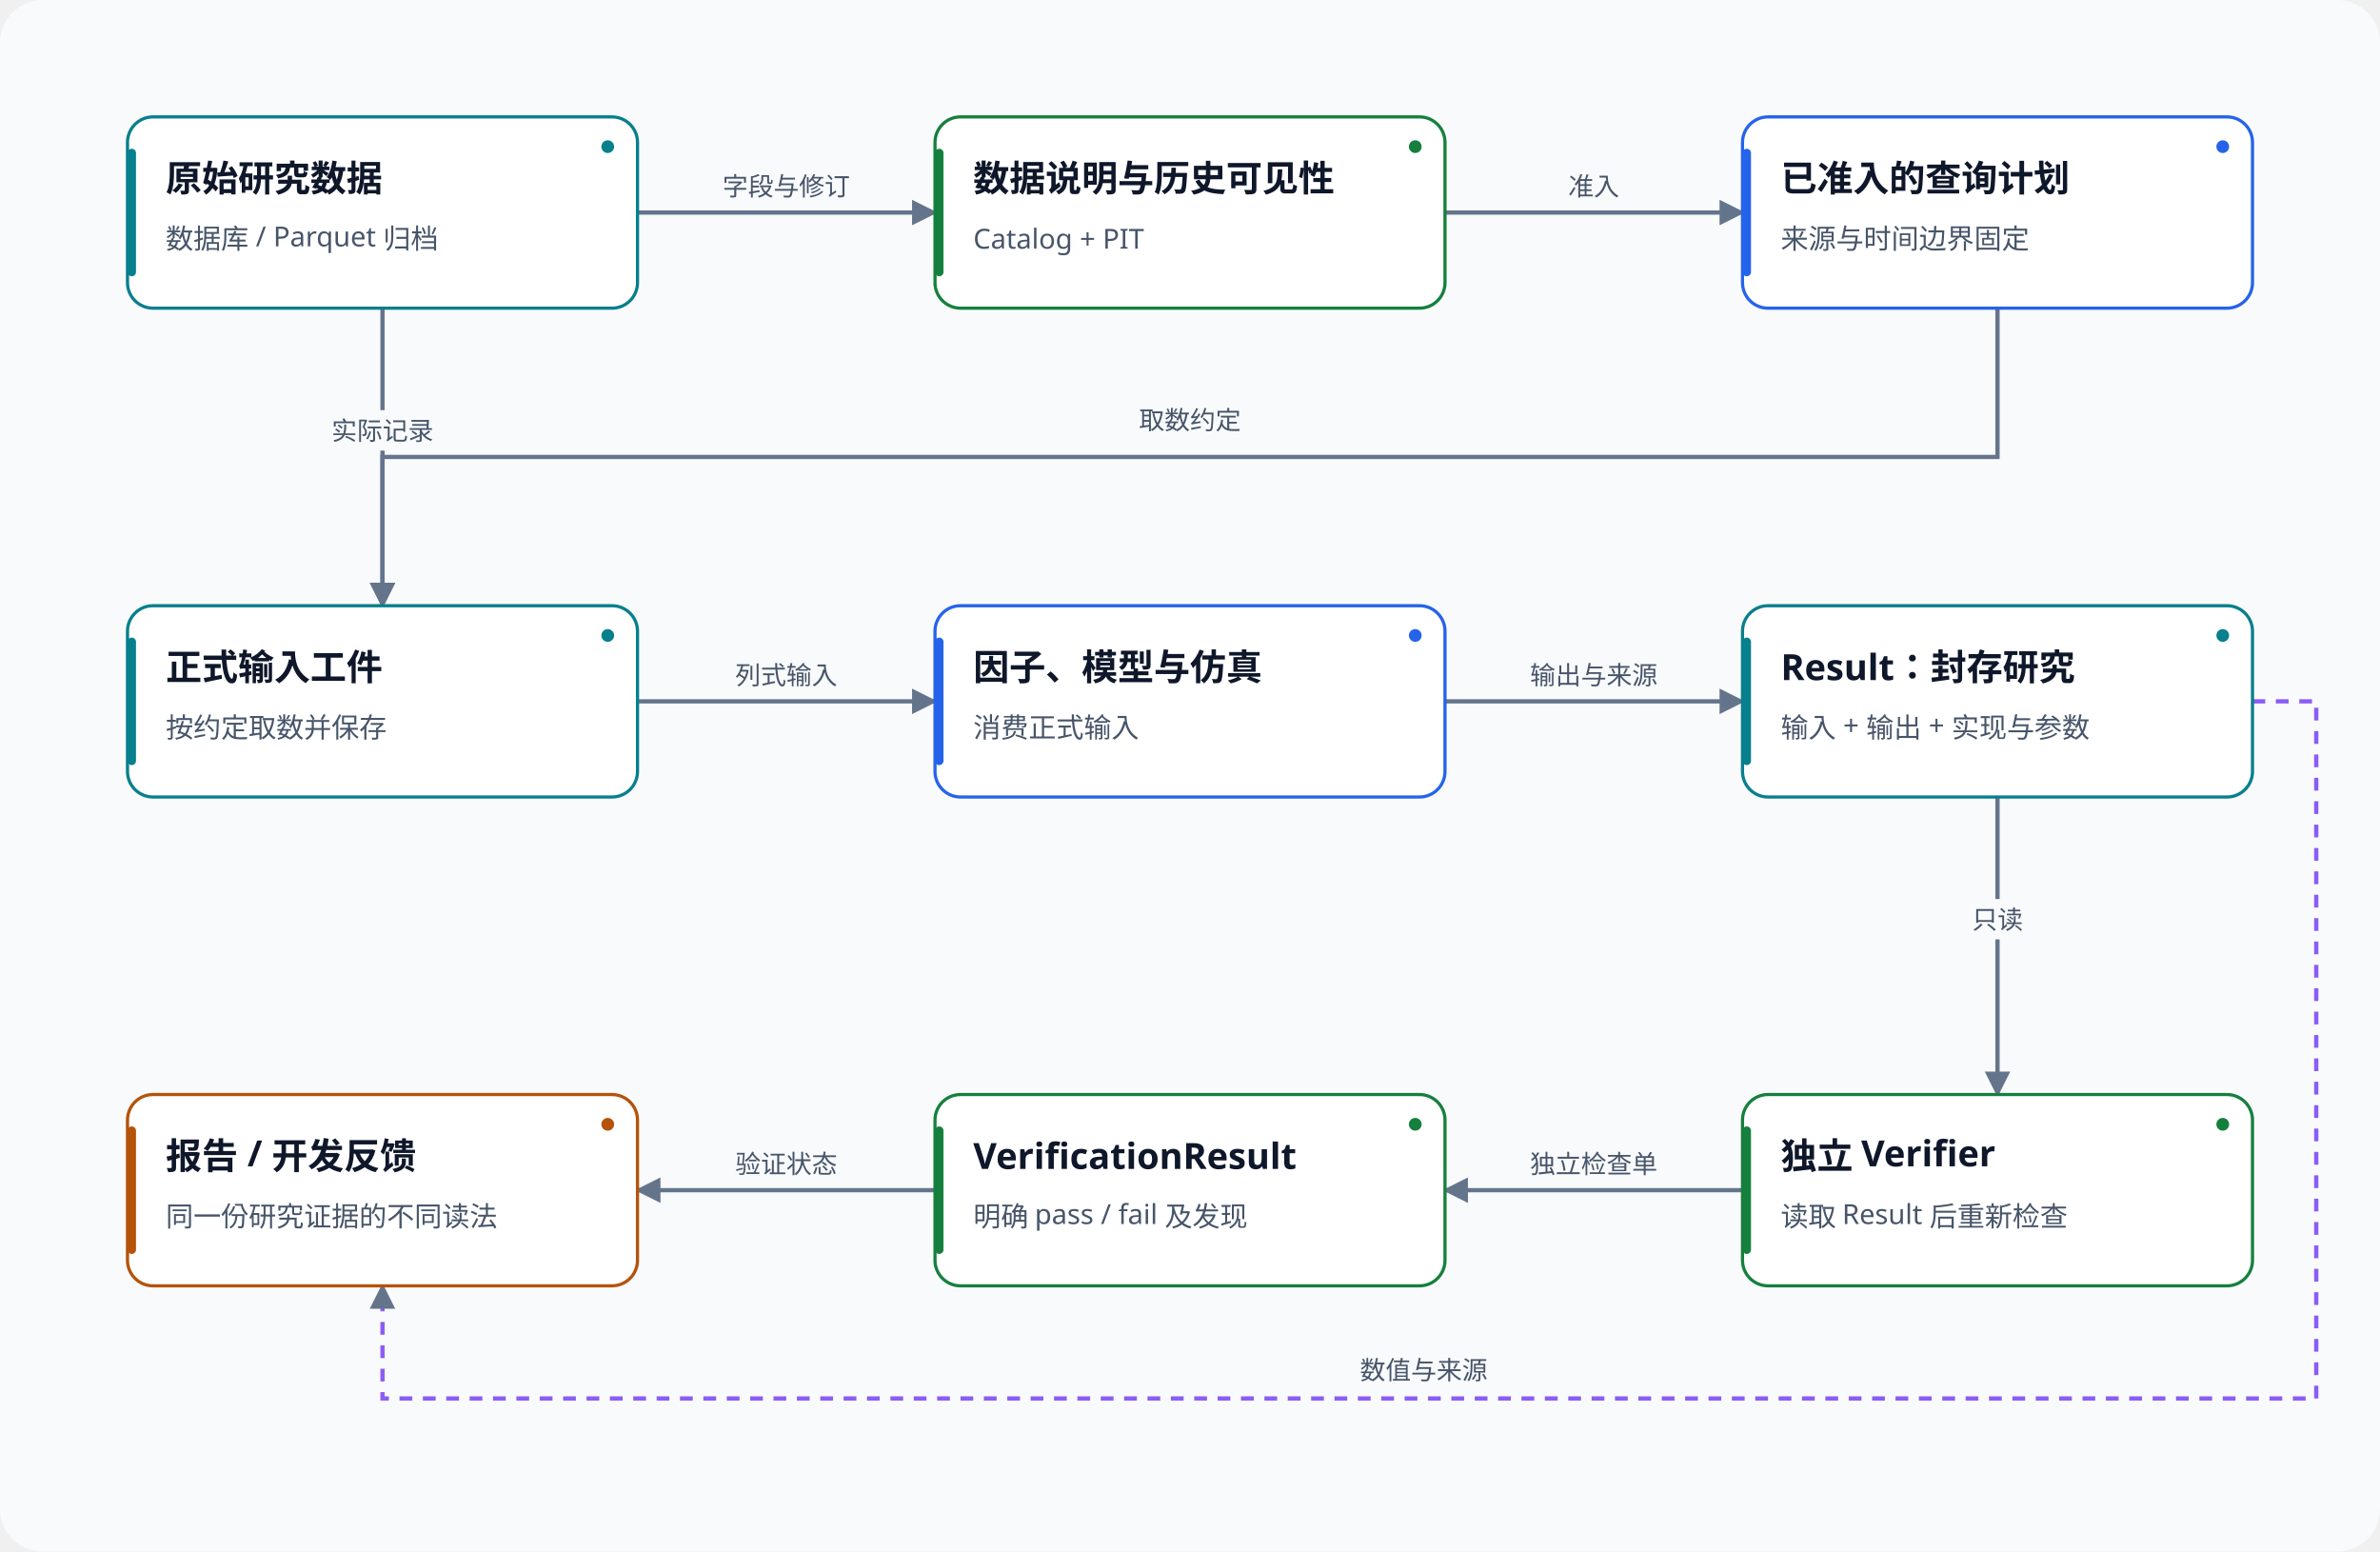
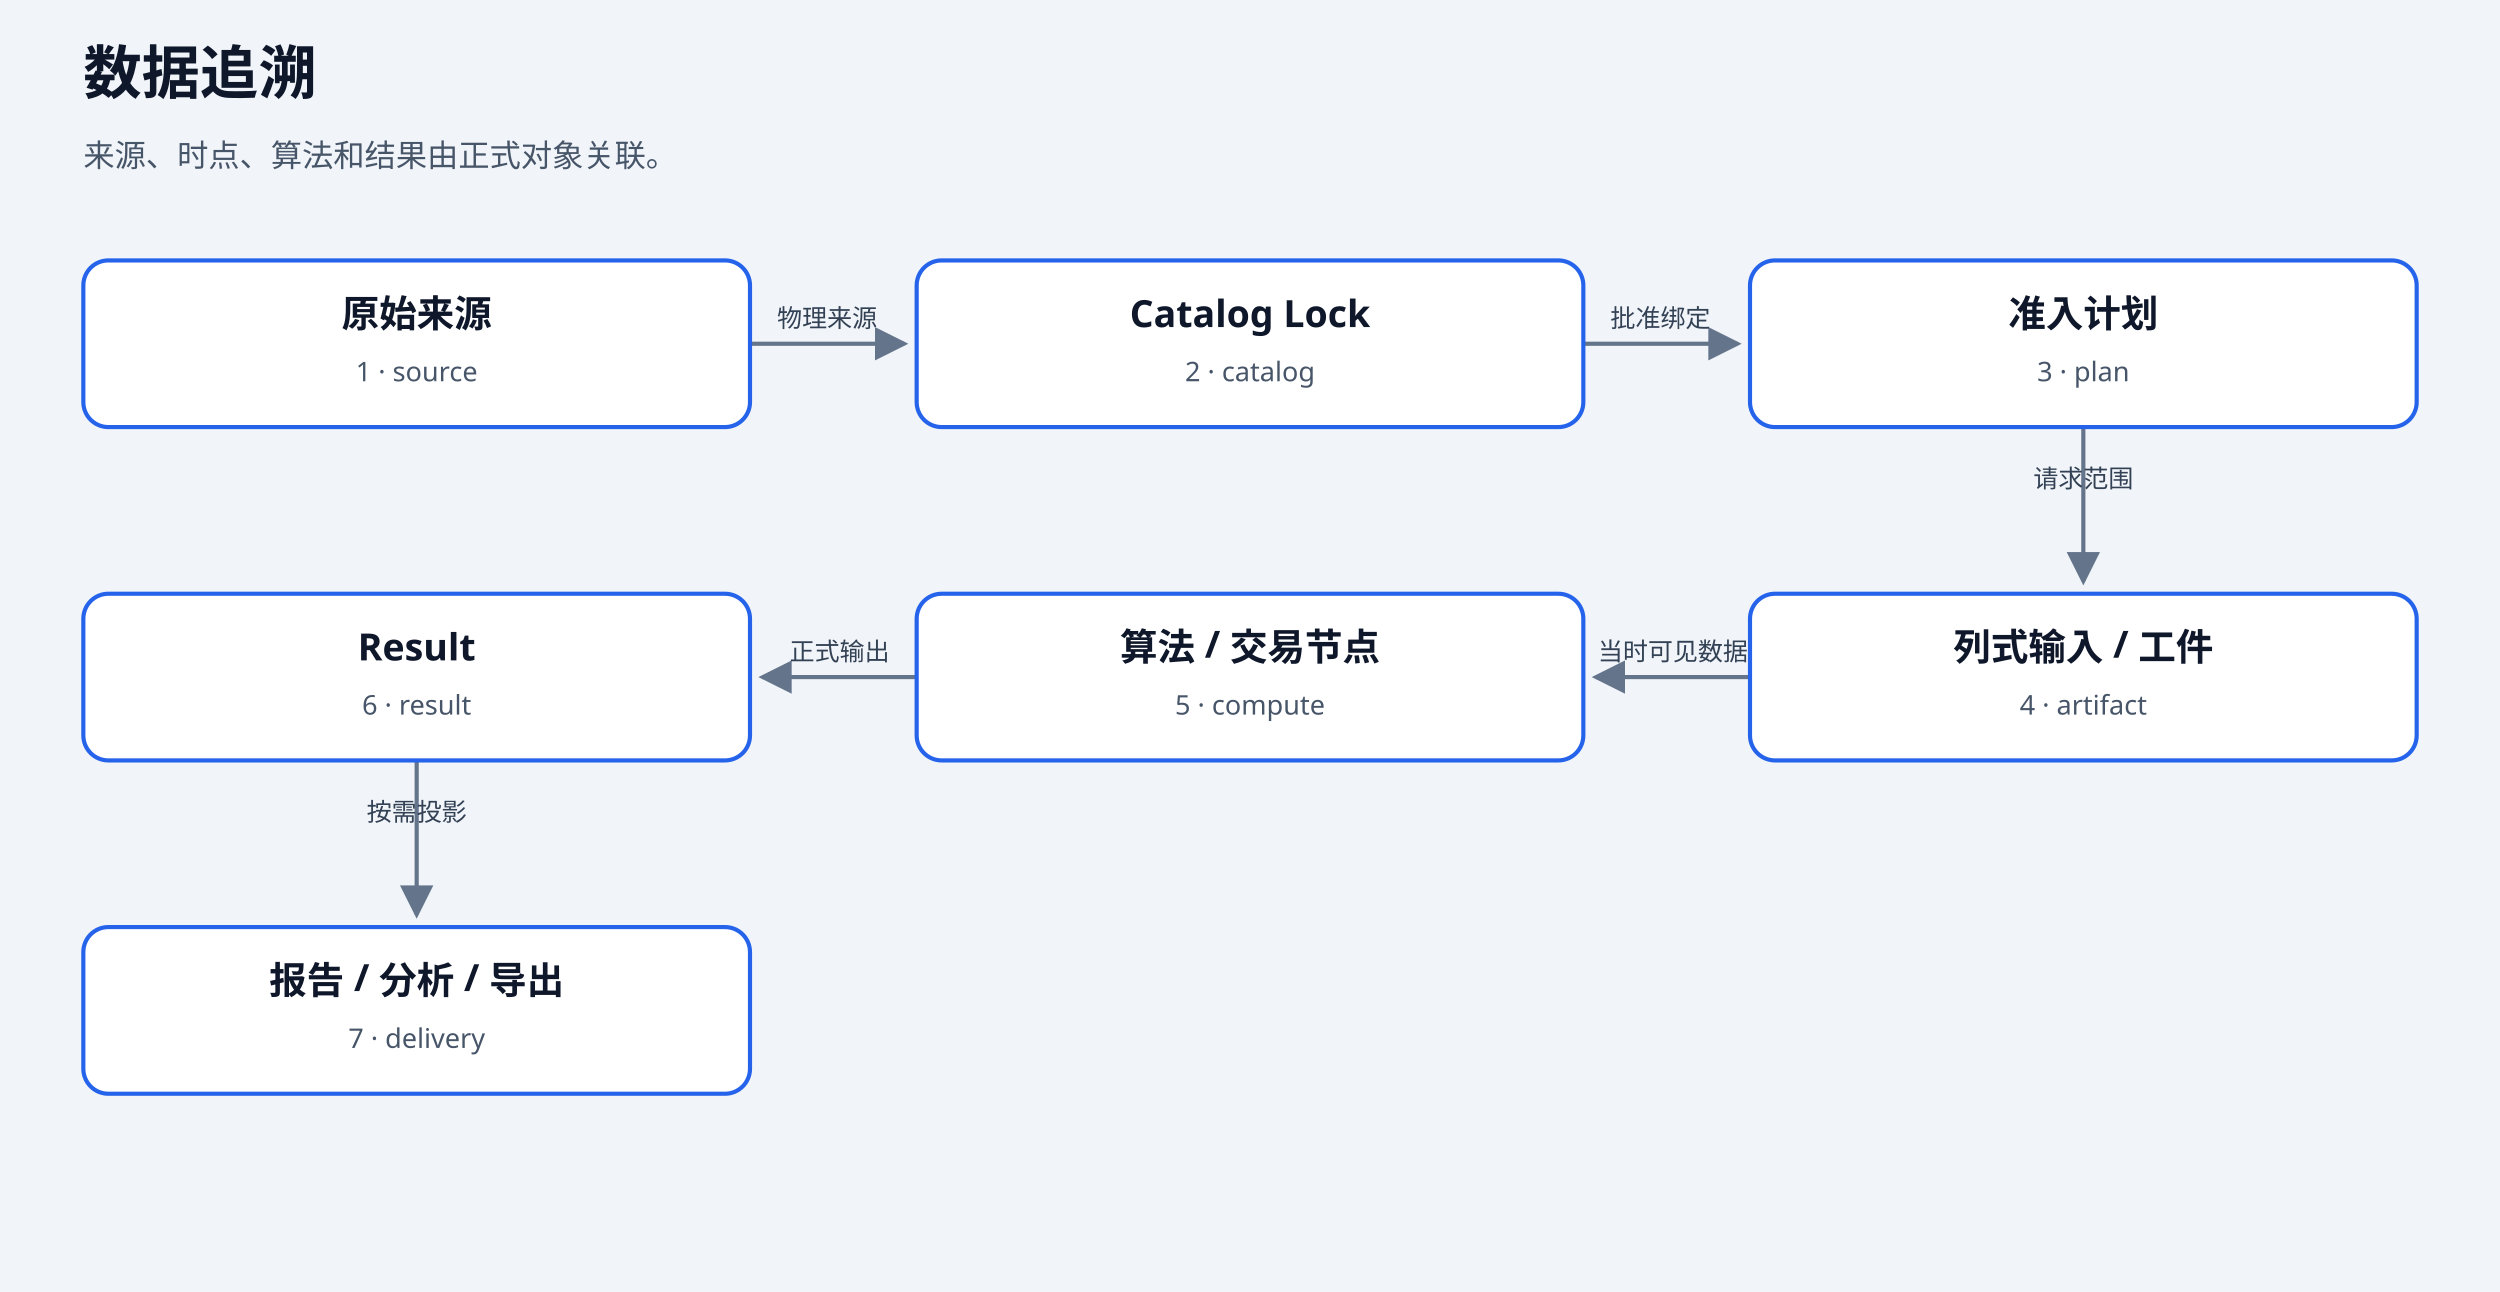
- <svg xmlns="http://www.w3.org/2000/svg" viewBox="0 0 1120 730" role="img" aria-label="结果从哪里来，如何追溯">
+ <svg xmlns="http://www.w3.org/2000/svg" viewBox="0 0 1200 620" role="img" aria-label="数据追溯" font-family="Microsoft YaHei, 微软雅黑" font-weight="400">
  <defs>
-     <marker id="arrow" viewBox="0 0 10 10" refX="9" refY="5" markerWidth="6" markerHeight="6" orient="auto-start-reverse">
-       <path d="M 0 0 L 10 5 L 0 10 z" fill="#64748b" />
+     <marker id="arrow" markerWidth="8" markerHeight="8" refX="7" refY="4" orient="auto">
+       <path d="M0,0 L8,4 L0,8" fill="#64748b" />
    </marker>
  </defs>
-   <style>text{font-family:"Microsoft YaHei","微软雅黑",sans-serif;font-style:normal}.node{cursor:pointer}.node:focus{outline:none}.node:focus-visible&gt;rect:first-of-type{stroke-dasharray:4 3}.dim{opacity:.17}.highlight&gt;rect:first-of-type{stroke-width:4}.edge{transition:opacity .15s}</style>
-   <rect width="1120" height="730" rx="20" fill="#f8fafc" />
-   <g class="edge" data-from="source" data-to="catalog">
-     <path d="M300,100 L440,100" fill="none" stroke="#64748b" stroke-width="2" marker-end="url(#arrow)" />
-     <rect x="333" y="78" width="74" height="19" rx="5" fill="#f8fafc" />
-     <text x="370" y="92" font-size="12" fill="#475569" font-weight="400" text-anchor="middle">字段与修订</text>
+   <rect width="100%" height="100%" fill="#f1f5f9" />
+   <text x="40" y="45" font-size="28" font-weight="700" fill="#0f172a">数据追溯</text>
+   <text x="40" y="80" font-size="15" fill="#475569">来源、时点、算法和结果由正式对象关联。</text>
+   <path d="M360,165 L434,165" stroke="#64748b" stroke-width="2" fill="none" marker-end="url(#arrow)" />
+   <text x="397" y="157" text-anchor="middle" font-size="12" fill="#334155">物理来源</text>
+   <path d="M760,165 L834,165" stroke="#64748b" stroke-width="2" fill="none" marker-end="url(#arrow)" />
+   <text x="797" y="157" text-anchor="middle" font-size="12" fill="#334155">批准绑定</text>
+   <path d="M1000,205 L1000,279" stroke="#64748b" stroke-width="2" fill="none" marker-end="url(#arrow)" />
+   <text x="1000" y="234" text-anchor="middle" font-size="12" fill="#334155">请求范围</text>
+   <path d="M840,325 L766,325" stroke="#64748b" stroke-width="2" fill="none" marker-end="url(#arrow)" />
+   <text x="803" y="317" text-anchor="middle" font-size="12" fill="#334155">当时可见数据</text>
+   <path d="M440,325 L366,325" stroke="#64748b" stroke-width="2" fill="none" marker-end="url(#arrow)" />
+   <text x="403" y="317" text-anchor="middle" font-size="12" fill="#334155">正式输出</text>
+   <path d="M200,365 L200,439" stroke="#64748b" stroke-width="2" fill="none" marker-end="url(#arrow)" />
+   <text x="200" y="394" text-anchor="middle" font-size="12" fill="#334155">按需投影</text>
+   <g>
+     <rect x="40" y="125" width="320" height="80" rx="12" fill="#ffffff" stroke="#2563eb" stroke-width="2" />
+     <text x="200" y="157" text-anchor="middle" font-size="18" font-weight="700" fill="#0f172a">原始来源</text>
+     <text x="200" y="183" text-anchor="middle" font-size="13" fill="#475569">1 · source</text>
  </g>
-   <g class="edge" data-from="catalog" data-to="plan">
-     <path d="M680,100 L820,100" fill="none" stroke="#64748b" stroke-width="2" marker-end="url(#arrow)" />
-     <rect x="731" y="78" width="38" height="19" rx="5" fill="#f8fafc" />
-     <text x="750" y="92" font-size="12" fill="#475569" font-weight="400" text-anchor="middle">准入</text>
+   <g>
+     <rect x="440" y="125" width="320" height="80" rx="12" fill="#ffffff" stroke="#2563eb" stroke-width="2" />
+     <text x="600" y="157" text-anchor="middle" font-size="18" font-weight="700" fill="#0f172a">Catalog Lock</text>
+     <text x="600" y="183" text-anchor="middle" font-size="13" fill="#475569">2 · catalog</text>
  </g>
-   <g class="edge" data-from="source" data-to="input">
-     <path d="M180,145 L180,285" fill="none" stroke="#64748b" stroke-width="2" marker-end="url(#arrow)" />
-     <rect x="149" y="193" width="62" height="19" rx="5" fill="#f8fafc" />
-     <text x="180" y="207" font-size="12" fill="#475569" font-weight="400" text-anchor="middle">实际记录</text>
+   <g>
+     <rect x="840" y="125" width="320" height="80" rx="12" fill="#ffffff" stroke="#2563eb" stroke-width="2" />
+     <text x="1000" y="157" text-anchor="middle" font-size="18" font-weight="700" fill="#0f172a">准入计划</text>
+     <text x="1000" y="183" text-anchor="middle" font-size="13" fill="#475569">3 · plan</text>
  </g>
-   <g class="edge" data-from="plan" data-to="input">
-     <path d="M940,145 L940,215 L180,215 L180,285" fill="none" stroke="#64748b" stroke-width="2" marker-end="url(#arrow)" />
-     <rect x="529" y="188" width="62" height="19" rx="5" fill="#f8fafc" />
-     <text x="560" y="202" font-size="12" fill="#475569" font-weight="400" text-anchor="middle">取数约定</text>
+   <g>
+     <rect x="840" y="285" width="320" height="80" rx="12" fill="#ffffff" stroke="#2563eb" stroke-width="2" />
+     <text x="1000" y="317" text-anchor="middle" font-size="18" font-weight="700" fill="#0f172a">列式输入 / 工件</text>
+     <text x="1000" y="343" text-anchor="middle" font-size="13" fill="#475569">4 · artifact</text>
  </g>
-   <g class="edge" data-from="input" data-to="compute">
-     <path d="M300,330 L440,330" fill="none" stroke="#64748b" stroke-width="2" marker-end="url(#arrow)" />
-     <rect x="339" y="308" width="62" height="19" rx="5" fill="#f8fafc" />
-     <text x="370" y="322" font-size="12" fill="#475569" font-weight="400" text-anchor="middle">列式输入</text>
+   <g>
+     <rect x="440" y="285" width="320" height="80" rx="12" fill="#ffffff" stroke="#2563eb" stroke-width="2" />
+     <text x="600" y="317" text-anchor="middle" font-size="18" font-weight="700" fill="#0f172a">算法 / 交易节点</text>
+     <text x="600" y="343" text-anchor="middle" font-size="13" fill="#475569">5 · compute</text>
  </g>
-   <g class="edge" data-from="compute" data-to="result">
-     <path d="M680,330 L820,330" fill="none" stroke="#64748b" stroke-width="2" marker-end="url(#arrow)" />
-     <rect x="713" y="308" width="74" height="19" rx="5" fill="#f8fafc" />
-     <text x="750" y="322" font-size="12" fill="#475569" font-weight="400" text-anchor="middle">输出与来源</text>
+   <g>
+     <rect x="40" y="285" width="320" height="80" rx="12" fill="#ffffff" stroke="#2563eb" stroke-width="2" />
+     <text x="200" y="317" text-anchor="middle" font-size="18" font-weight="700" fill="#0f172a">Result</text>
+     <text x="200" y="343" text-anchor="middle" font-size="13" fill="#475569">6 · result</text>
  </g>
-   <g class="edge" data-from="result" data-to="verify">
-     <path d="M940,375 L940,515" fill="none" stroke="#64748b" stroke-width="2" marker-end="url(#arrow)" />
-     <rect x="921" y="423" width="38" height="19" rx="5" fill="#f8fafc" />
-     <text x="940" y="437" font-size="12" fill="#475569" font-weight="400" text-anchor="middle">只读</text>
-   </g>
-   <g class="edge" data-from="verify" data-to="vr">
-     <path d="M820,560 L680,560" fill="none" stroke="#64748b" stroke-width="2" marker-end="url(#arrow)" />
-     <rect x="713" y="538" width="74" height="19" rx="5" fill="#f8fafc" />
-     <text x="750" y="552" font-size="12" fill="#475569" font-weight="400" text-anchor="middle">独立检查单</text>
-   </g>
-   <g class="edge" data-from="vr" data-to="report">
-     <path d="M440,560 L300,560" fill="none" stroke="#64748b" stroke-width="2" marker-end="url(#arrow)" />
-     <rect x="339" y="538" width="62" height="19" rx="5" fill="#f8fafc" />
-     <text x="370" y="552" font-size="12" fill="#475569" font-weight="400" text-anchor="middle">验证状态</text>
-   </g>
-   <g class="edge" data-from="result" data-to="report">
-     <path d="M1060,330 L1090,330 L1090,658 L180,658 L180,605" fill="none" stroke="#8b5cf6" stroke-width="2" stroke-dasharray="6 5" marker-end="url(#arrow)" />
-     <rect x="633" y="635" width="74" height="19" rx="5" fill="#f8fafc" />
-     <text x="670" y="649" font-size="12" fill="#475569" font-weight="400" text-anchor="middle">数值与来源</text>
-   </g>
-   <g class="node" data-id="source" tabindex="0" role="button" aria-pressed="false" aria-label="原始研究数据">
-     <rect x="60" y="55" width="240" height="90" rx="12" fill="white" stroke="#087f8c" stroke-width="1.5" />
-     <rect x="60" y="70" width="4" height="60" rx="2" fill="#087f8c" />
-     <text x="78" y="90" font-size="17" fill="#0f172a" font-weight="700" text-anchor="start">原始研究数据</text>
-     <text x="78" y="117" font-size="13" fill="#475569" font-weight="400" text-anchor="start">数据库 / Parquet 归档</text>
-     <circle cx="286" cy="69" r="3" fill="#087f8c" />
-   </g>
-   <g class="node" data-id="catalog" tabindex="0" role="button" aria-pressed="false" aria-label="数据说明与历史可见性">
-     <rect x="440" y="55" width="240" height="90" rx="12" fill="white" stroke="#15803d" stroke-width="1.5" />
-     <rect x="440" y="70" width="4" height="60" rx="2" fill="#15803d" />
-     <text x="458" y="90" font-size="17" fill="#0f172a" font-weight="700" text-anchor="start">数据说明与历史可见性</text>
-     <text x="458" y="117" font-size="13" fill="#475569" font-weight="400" text-anchor="start">Catalog + PIT</text>
-     <circle cx="666" cy="69" r="3" fill="#15803d" />
-   </g>
-   <g class="node" data-id="plan" tabindex="0" role="button" aria-pressed="false" aria-label="已准入的查询计划">
-     <rect x="820" y="55" width="240" height="90" rx="12" fill="white" stroke="#2563eb" stroke-width="1.5" />
-     <rect x="820" y="70" width="4" height="60" rx="2" fill="#2563eb" />
-     <text x="838" y="90" font-size="17" fill="#0f172a" font-weight="700" text-anchor="start">已准入的查询计划</text>
-     <text x="838" y="117" font-size="13" fill="#475569" font-weight="400" text-anchor="start">来源与时间边界固定</text>
-     <circle cx="1046" cy="69" r="3" fill="#2563eb" />
-   </g>
-   <g class="node" data-id="input" tabindex="0" role="button" aria-pressed="false" aria-label="正式输入工件">
-     <rect x="60" y="285" width="240" height="90" rx="12" fill="white" stroke="#087f8c" stroke-width="1.5" />
-     <rect x="60" y="300" width="4" height="60" rx="2" fill="#087f8c" />
-     <text x="78" y="320" font-size="17" fill="#0f172a" font-weight="700" text-anchor="start">正式输入工件</text>
-     <text x="78" y="347" font-size="13" fill="#475569" font-weight="400" text-anchor="start">按约定取数并保存</text>
-     <circle cx="286" cy="299" r="3" fill="#087f8c" />
-   </g>
-   <g class="node" data-id="compute" tabindex="0" role="button" aria-pressed="false" aria-label="因子、模型与仿真">
-     <rect x="440" y="285" width="240" height="90" rx="12" fill="white" stroke="#2563eb" stroke-width="1.5" />
-     <rect x="440" y="300" width="4" height="60" rx="2" fill="#2563eb" />
-     <text x="458" y="320" font-size="17" fill="#0f172a" font-weight="700" text-anchor="start">因子、模型与仿真</text>
-     <text x="458" y="347" font-size="13" fill="#475569" font-weight="400" text-anchor="start">消费正式输入</text>
-     <circle cx="666" cy="299" r="3" fill="#2563eb" />
-   </g>
-   <g class="node" data-id="result" tabindex="0" role="button" aria-pressed="false" aria-label="Result：封存研究">
-     <rect x="820" y="285" width="240" height="90" rx="12" fill="white" stroke="#087f8c" stroke-width="1.5" />
-     <rect x="820" y="300" width="4" height="60" rx="2" fill="#087f8c" />
-     <text x="838" y="320" font-size="17" fill="#0f172a" font-weight="700" text-anchor="start">Result：封存研究</text>
-     <text x="838" y="347" font-size="13" fill="#475569" font-weight="400" text-anchor="start">输入 + 输出 + 实现与参数</text>
-     <circle cx="1046" cy="299" r="3" fill="#087f8c" />
-   </g>
-   <g class="node" data-id="verify" tabindex="0" role="button" aria-pressed="false" aria-label="独立 Verifier">
-     <rect x="820" y="515" width="240" height="90" rx="12" fill="white" stroke="#15803d" stroke-width="1.5" />
-     <rect x="820" y="530" width="4" height="60" rx="2" fill="#15803d" />
-     <text x="838" y="550" font-size="17" fill="#0f172a" font-weight="700" text-anchor="start">独立 Verifier</text>
-     <text x="838" y="577" font-size="13" fill="#475569" font-weight="400" text-anchor="start">读取 Result 后重新检查</text>
-     <circle cx="1046" cy="529" r="3" fill="#15803d" />
-   </g>
-   <g class="node" data-id="vr" tabindex="0" role="button" aria-pressed="false" aria-label="VerificationResult">
-     <rect x="440" y="515" width="240" height="90" rx="12" fill="white" stroke="#15803d" stroke-width="1.5" />
-     <rect x="440" y="530" width="4" height="60" rx="2" fill="#15803d" />
-     <text x="458" y="550" font-size="17" fill="#0f172a" font-weight="700" text-anchor="start">VerificationResult</text>
-     <text x="458" y="577" font-size="13" fill="#475569" font-weight="400" text-anchor="start">明确 pass / fail 及发现</text>
-     <circle cx="666" cy="529" r="3" fill="#15803d" />
-   </g>
-   <g class="node" data-id="report" tabindex="0" role="button" aria-pressed="false" aria-label="报告 / 开发反馈">
-     <rect x="60" y="515" width="240" height="90" rx="12" fill="white" stroke="#b45309" stroke-width="1.5" />
-     <rect x="60" y="530" width="4" height="60" rx="2" fill="#b45309" />
-     <text x="78" y="550" font-size="17" fill="#0f172a" font-weight="700" text-anchor="start">报告 / 开发反馈</text>
-     <text x="78" y="577" font-size="13" fill="#475569" font-weight="400" text-anchor="start">同一份研究证据的不同读法</text>
-     <circle cx="286" cy="529" r="3" fill="#b45309" />
+   <g>
+     <rect x="40" y="445" width="320" height="80" rx="12" fill="#ffffff" stroke="#2563eb" stroke-width="2" />
+     <text x="200" y="477" text-anchor="middle" font-size="18" font-weight="700" fill="#0f172a">报告 / 分析 / 导出</text>
+     <text x="200" y="503" text-anchor="middle" font-size="13" fill="#475569">7 · delivery</text>
  </g>
</svg>
